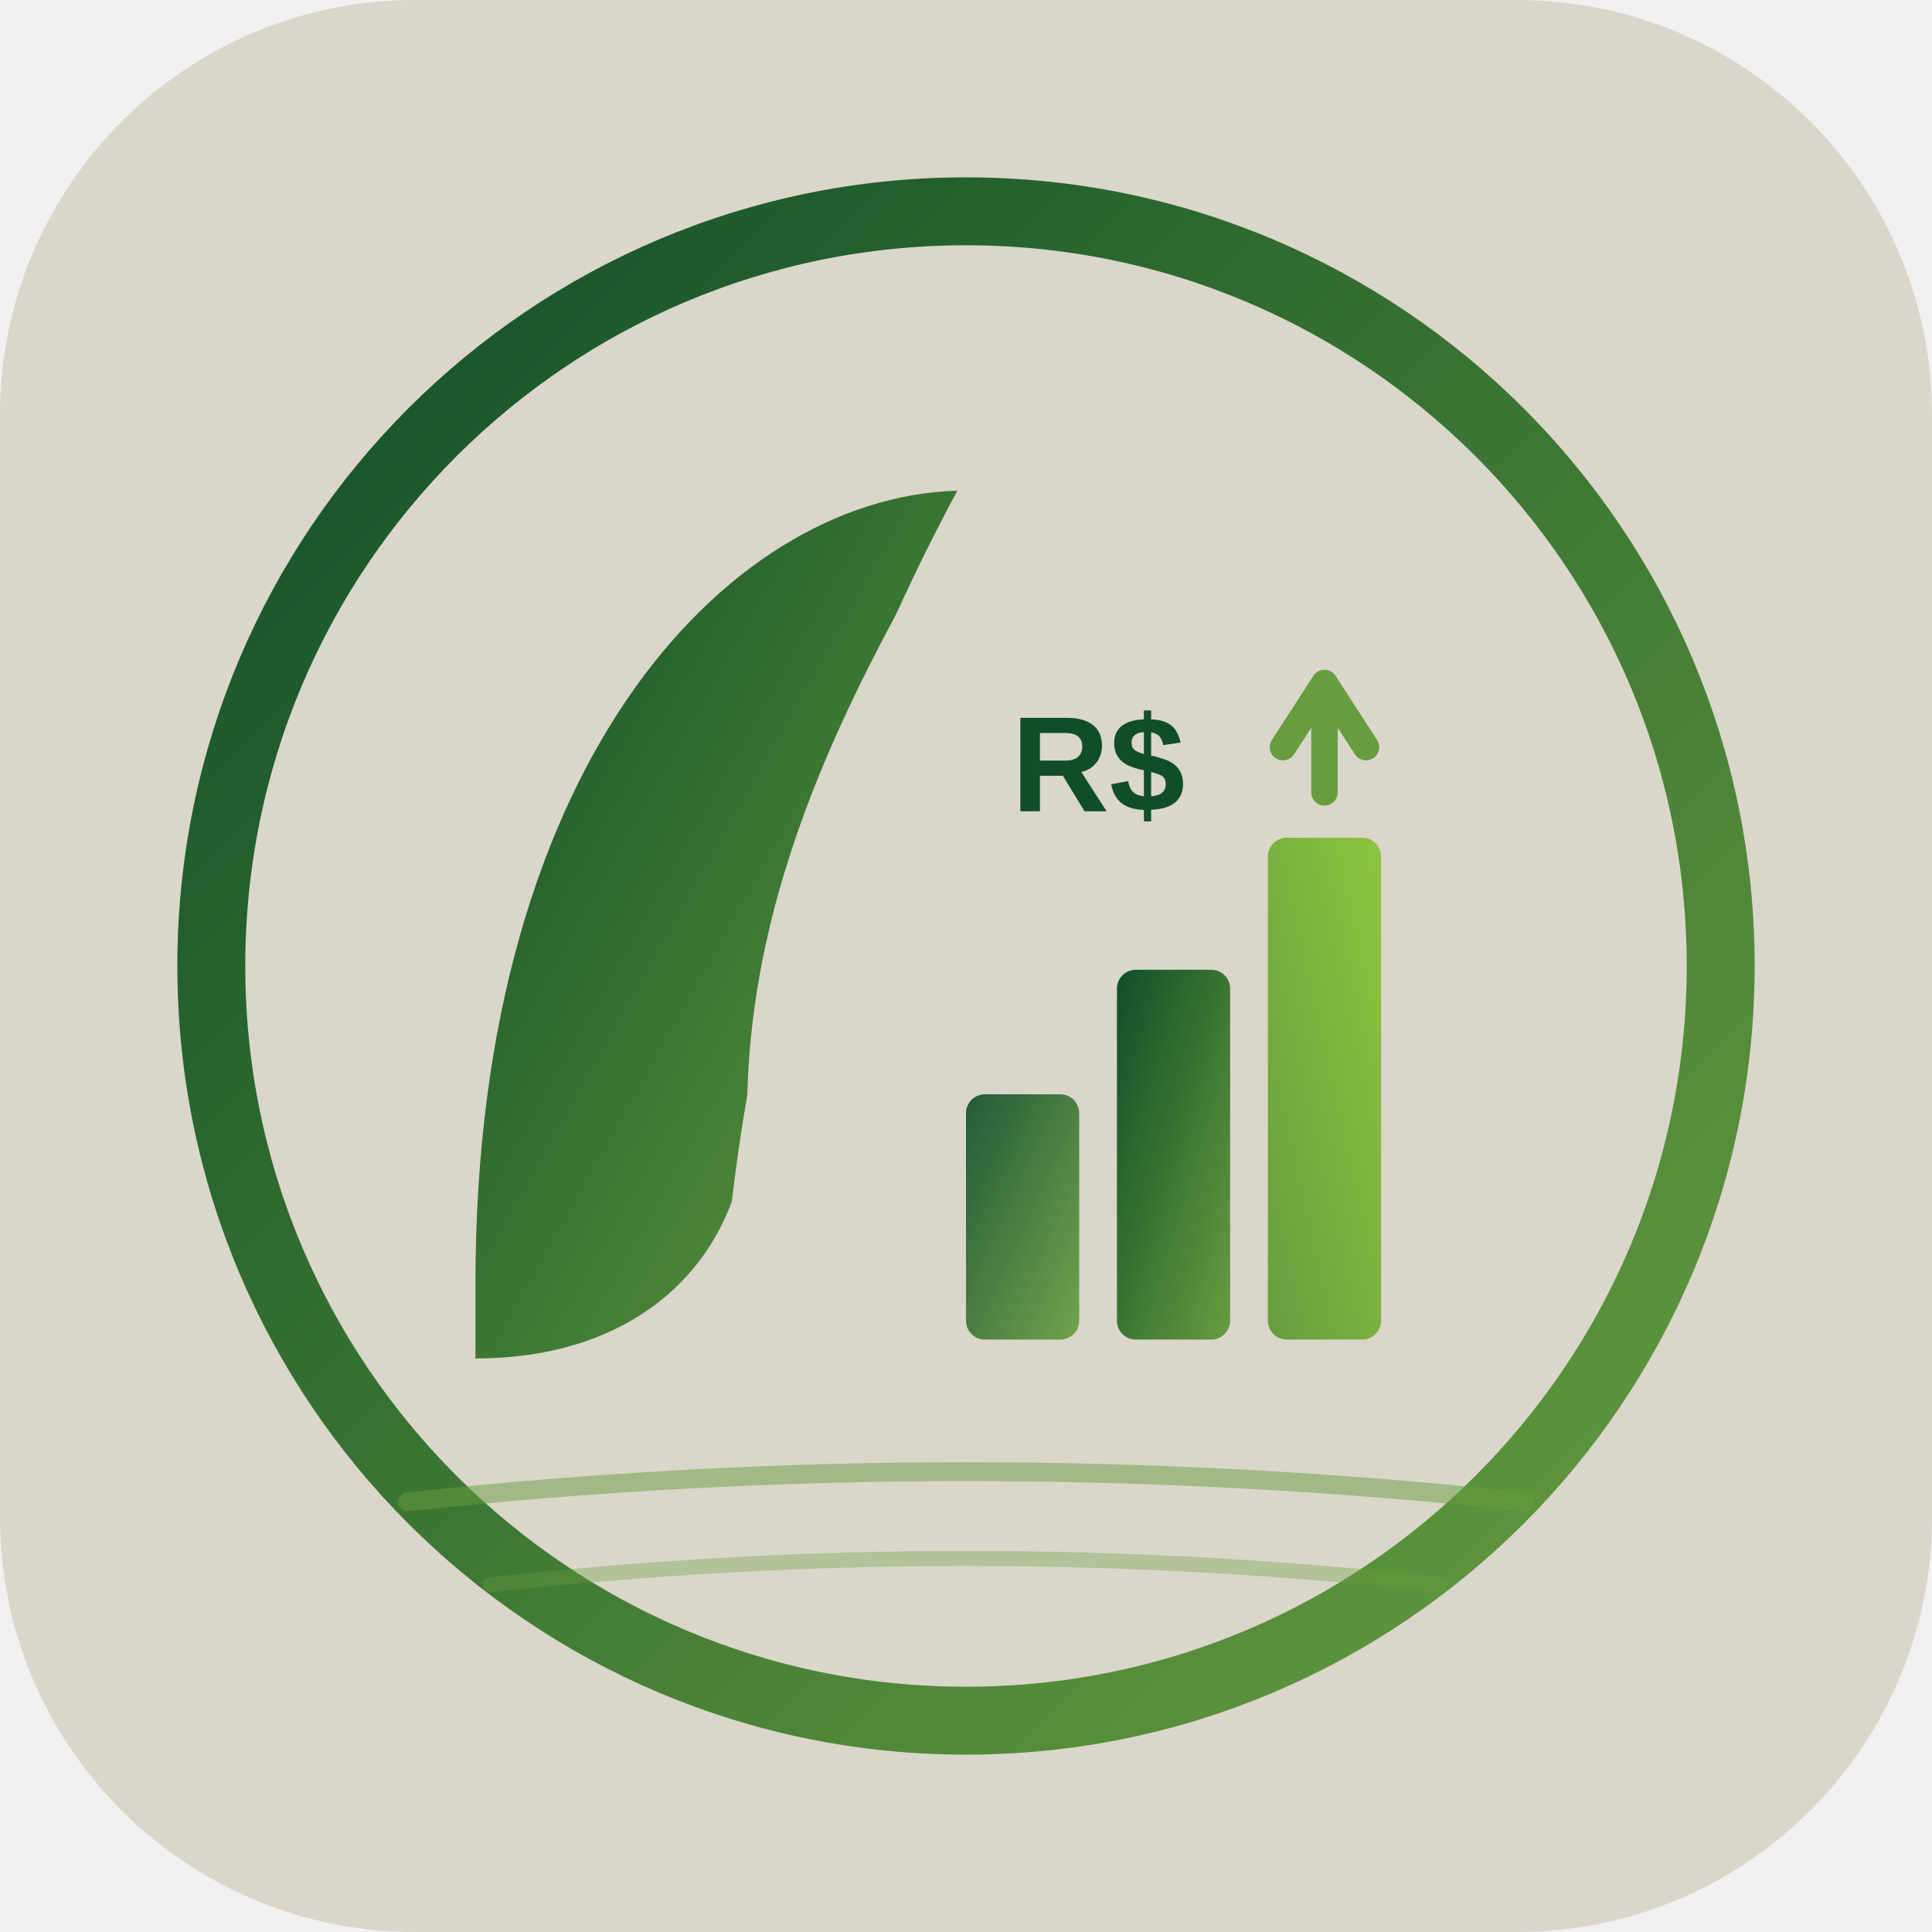
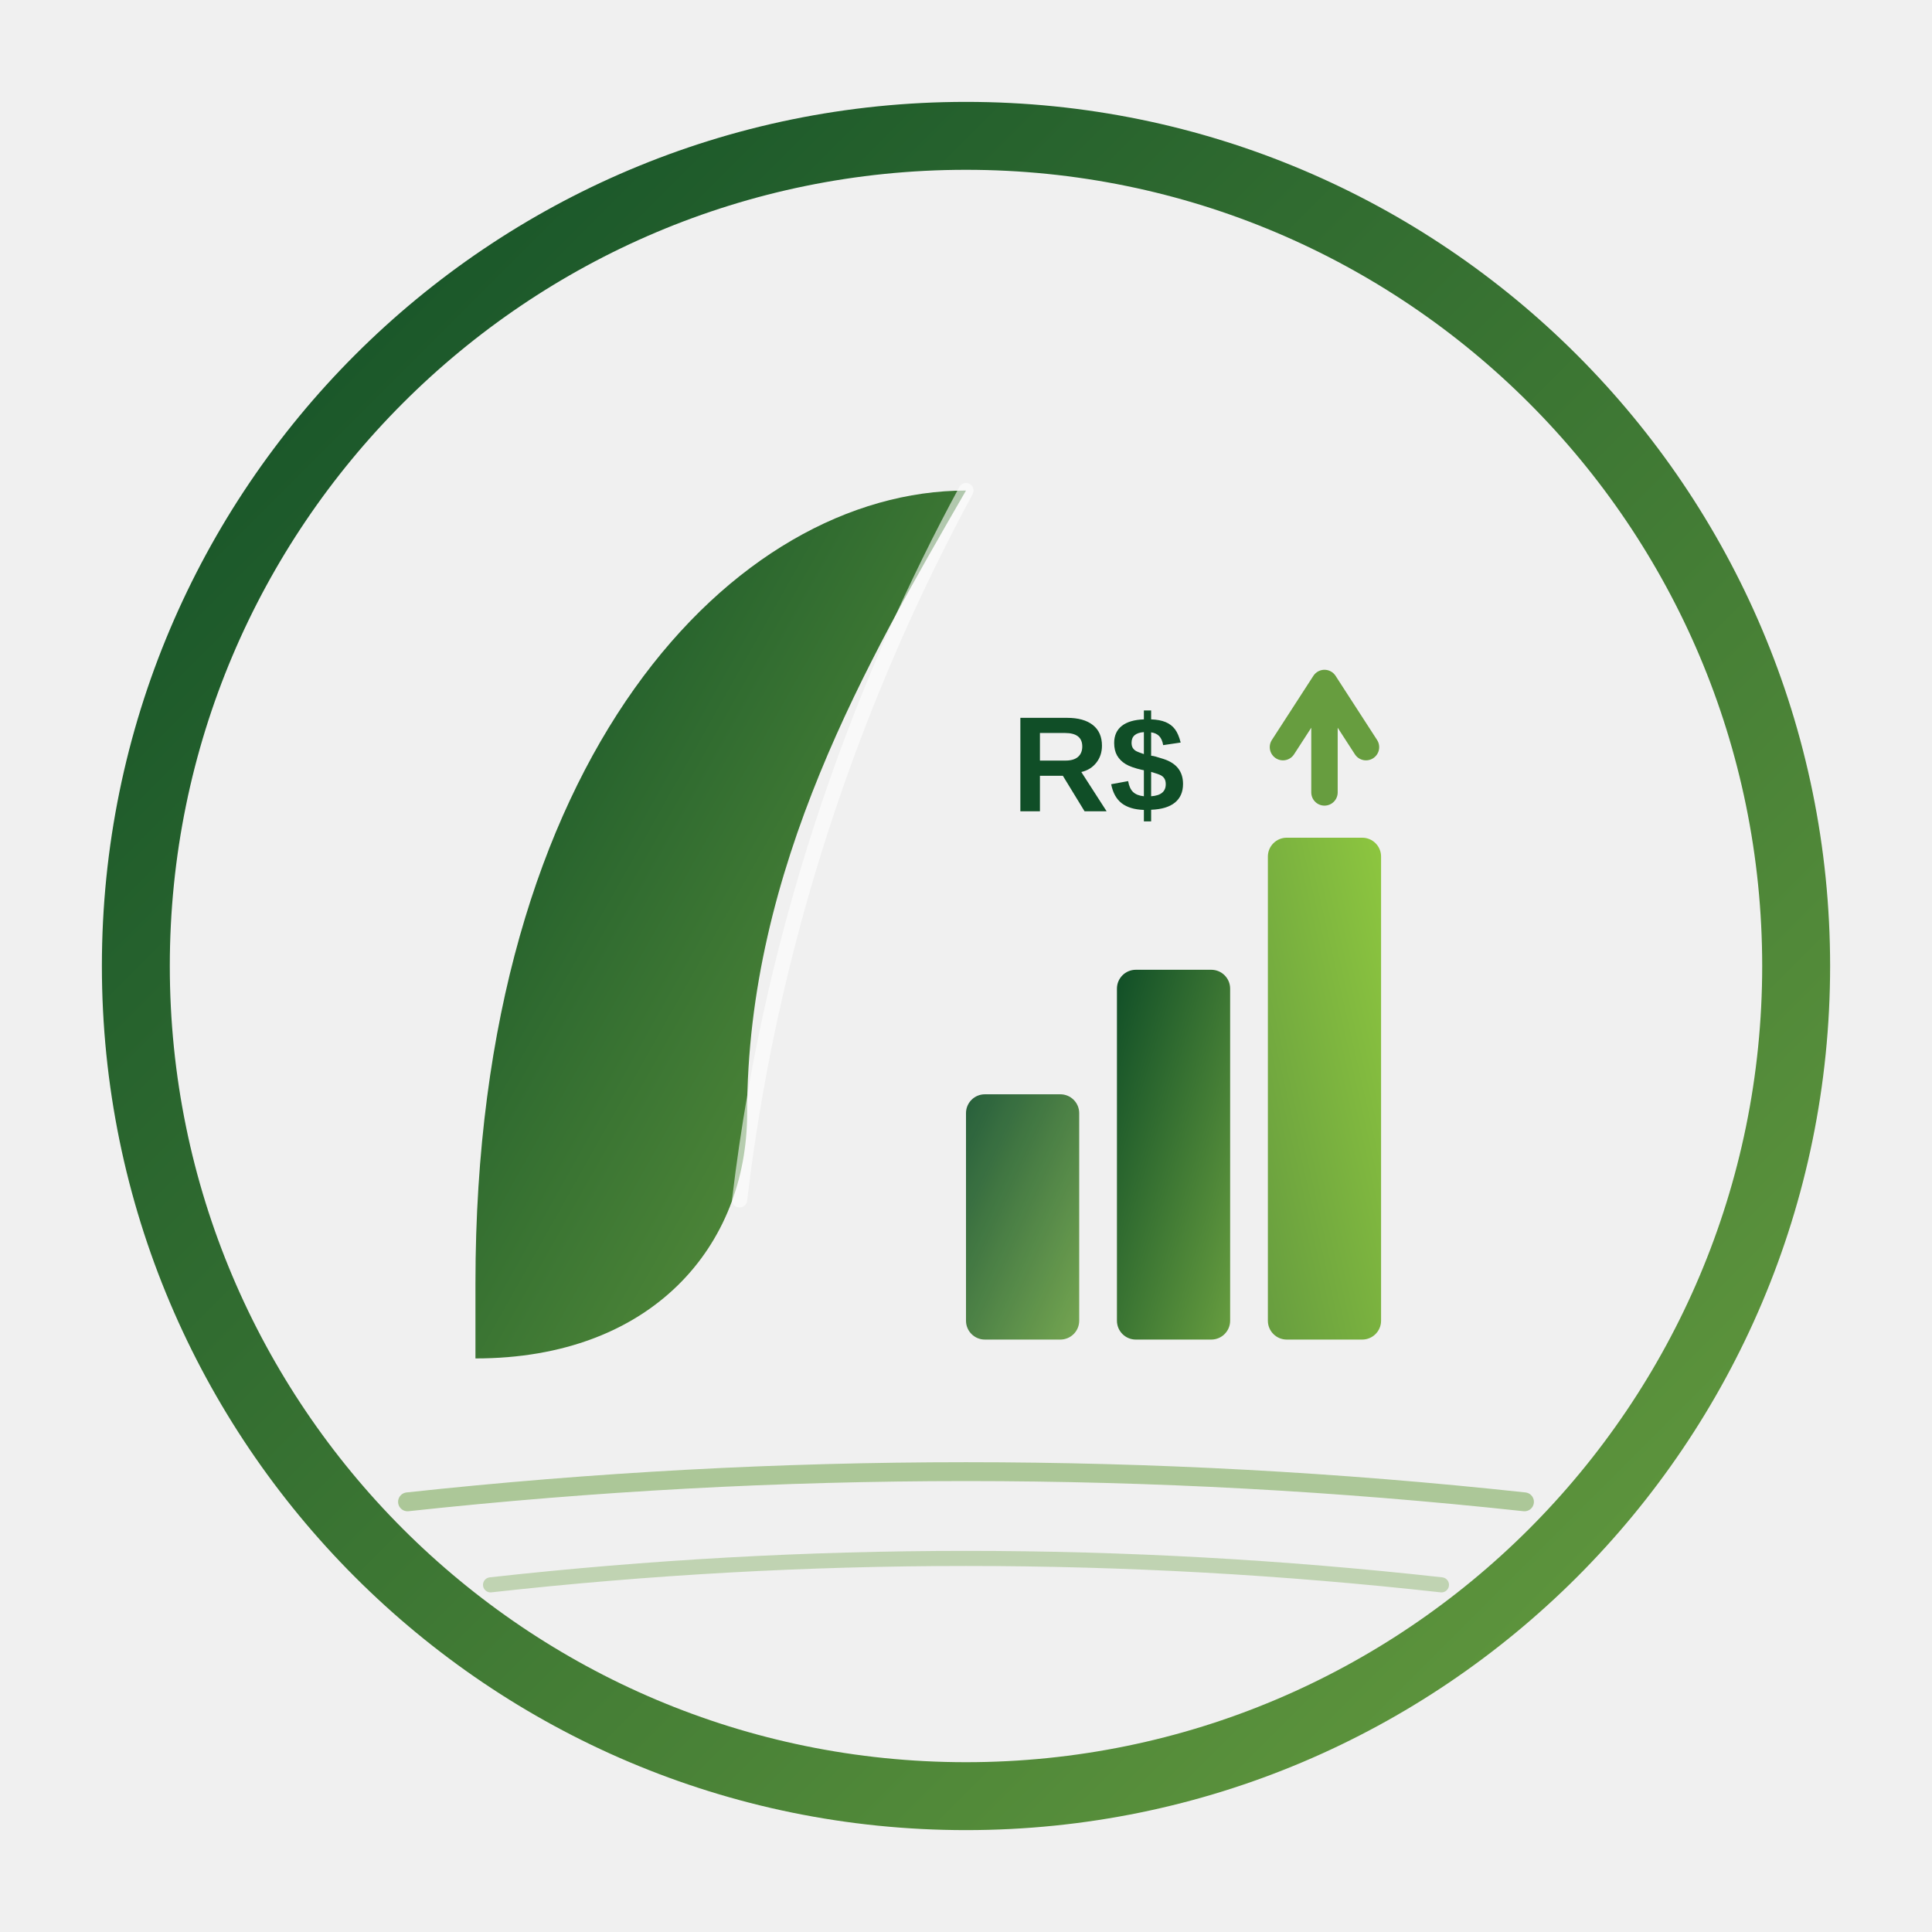
<svg xmlns="http://www.w3.org/2000/svg" viewBox="0 0 512 512">
  <defs>
    <linearGradient id="g1" x1="0%" y1="0%" x2="100%" y2="100%">
      <stop offset="0%" style="stop-color:#104e27" />
      <stop offset="100%" style="stop-color:#679d3f" />
    </linearGradient>
    <linearGradient id="g2" x1="0%" y1="100%" x2="100%" y2="0%">
      <stop offset="0%" style="stop-color:#679d3f" />
      <stop offset="100%" style="stop-color:#8dc63f" />
    </linearGradient>
  </defs>
-   <rect width="512" height="512" rx="110" fill="#dad6ca" />
-   <circle cx="256" cy="256" r="200" fill="none" stroke="url(#g1)" stroke-width="18" />
+   <circle cx="256" cy="256" r="220" fill="none" stroke="url(#g1)" stroke-width="18" />
  <path d="M126 340 C126 200 195 130 256 130 C230 175 198 230 198 295 C198 330 173 360 126 360 Z" fill="url(#g1)" />
-   <path d="M256 130 C230 178 205 242 196 318" fill="none" stroke="#dad6ca" stroke-width="4" stroke-linecap="round" />
+   <path d="M256 130 C230 178 205 242 196 318" fill="none" stroke="white" stroke-width="4" stroke-linecap="round" opacity="0.6" />
  <rect x="256" y="290" width="30" height="65" rx="5" fill="url(#g1)" opacity="0.9" />
  <rect x="296" y="257" width="30" height="98" rx="5" fill="url(#g1)" />
  <rect x="336" y="222" width="30" height="133" rx="5" fill="url(#g2)" />
  <path d="M351 210 L351 185 M340 198 L351 181 L362 198" fill="none" stroke="#679d3f" stroke-width="7" stroke-linecap="round" stroke-linejoin="round" />
  <text x="268" y="215" font-family="Arial, sans-serif" font-weight="900" font-size="36" fill="#104e27">R$</text>
  <path d="M108 398 Q256 382 404 398" fill="none" stroke="#679d3f" stroke-width="5" stroke-linecap="round" opacity="0.5" />
  <path d="M130 420 Q256 406 382 420" fill="none" stroke="#679d3f" stroke-width="4" stroke-linecap="round" opacity="0.35" />
</svg>
